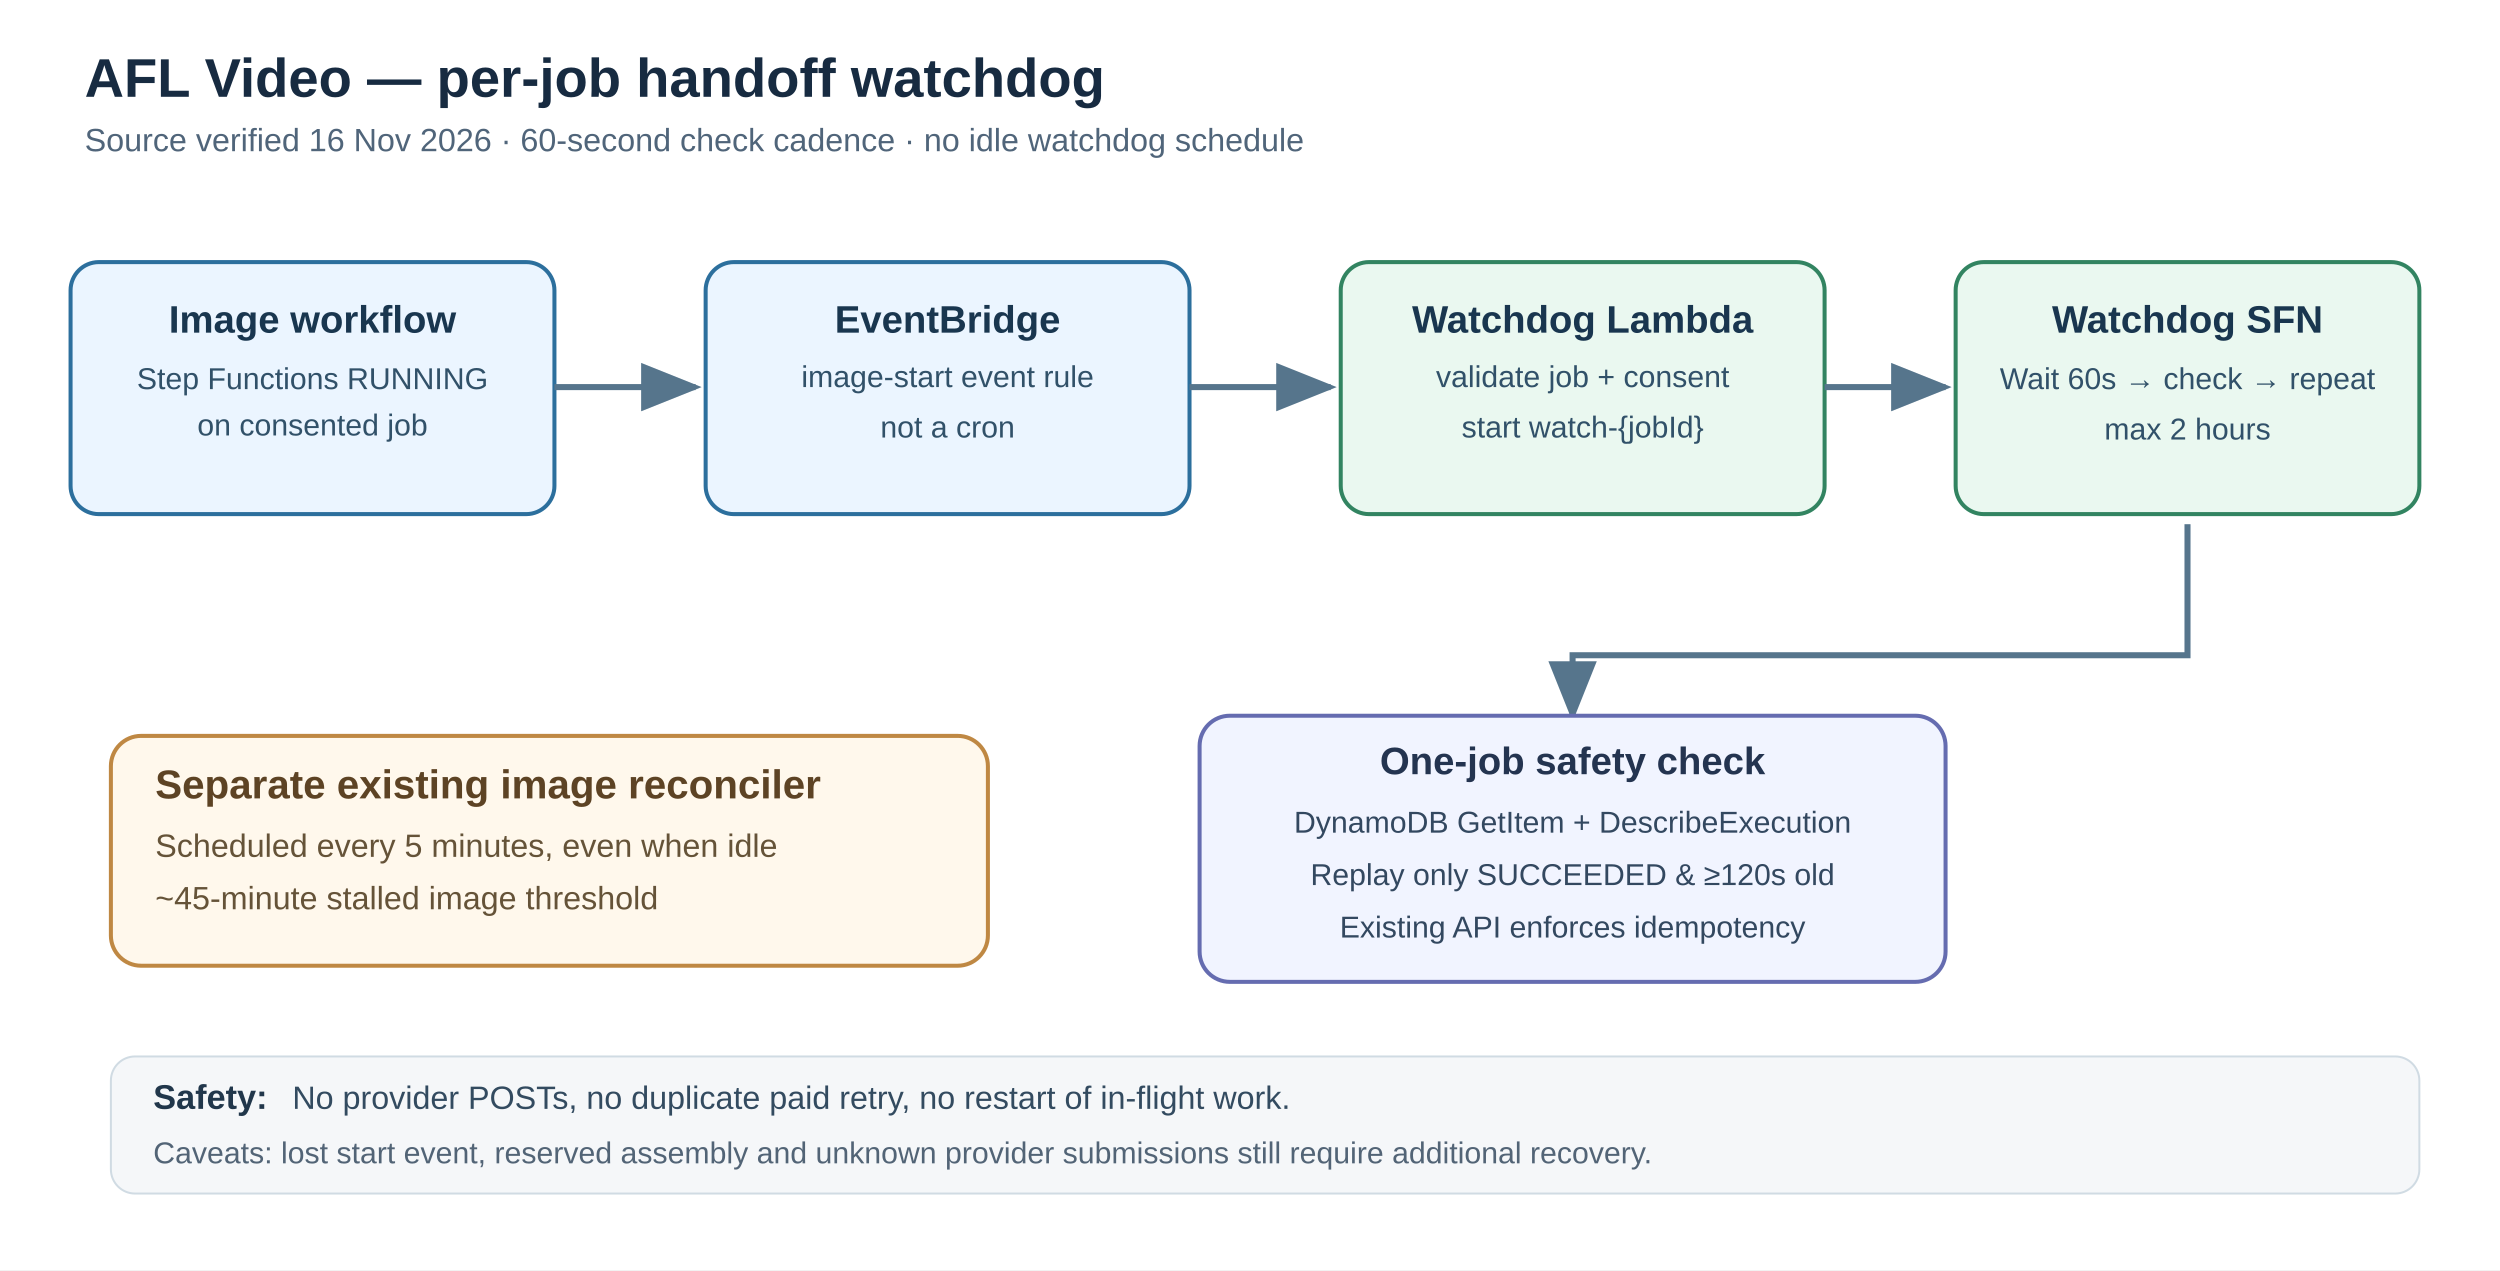
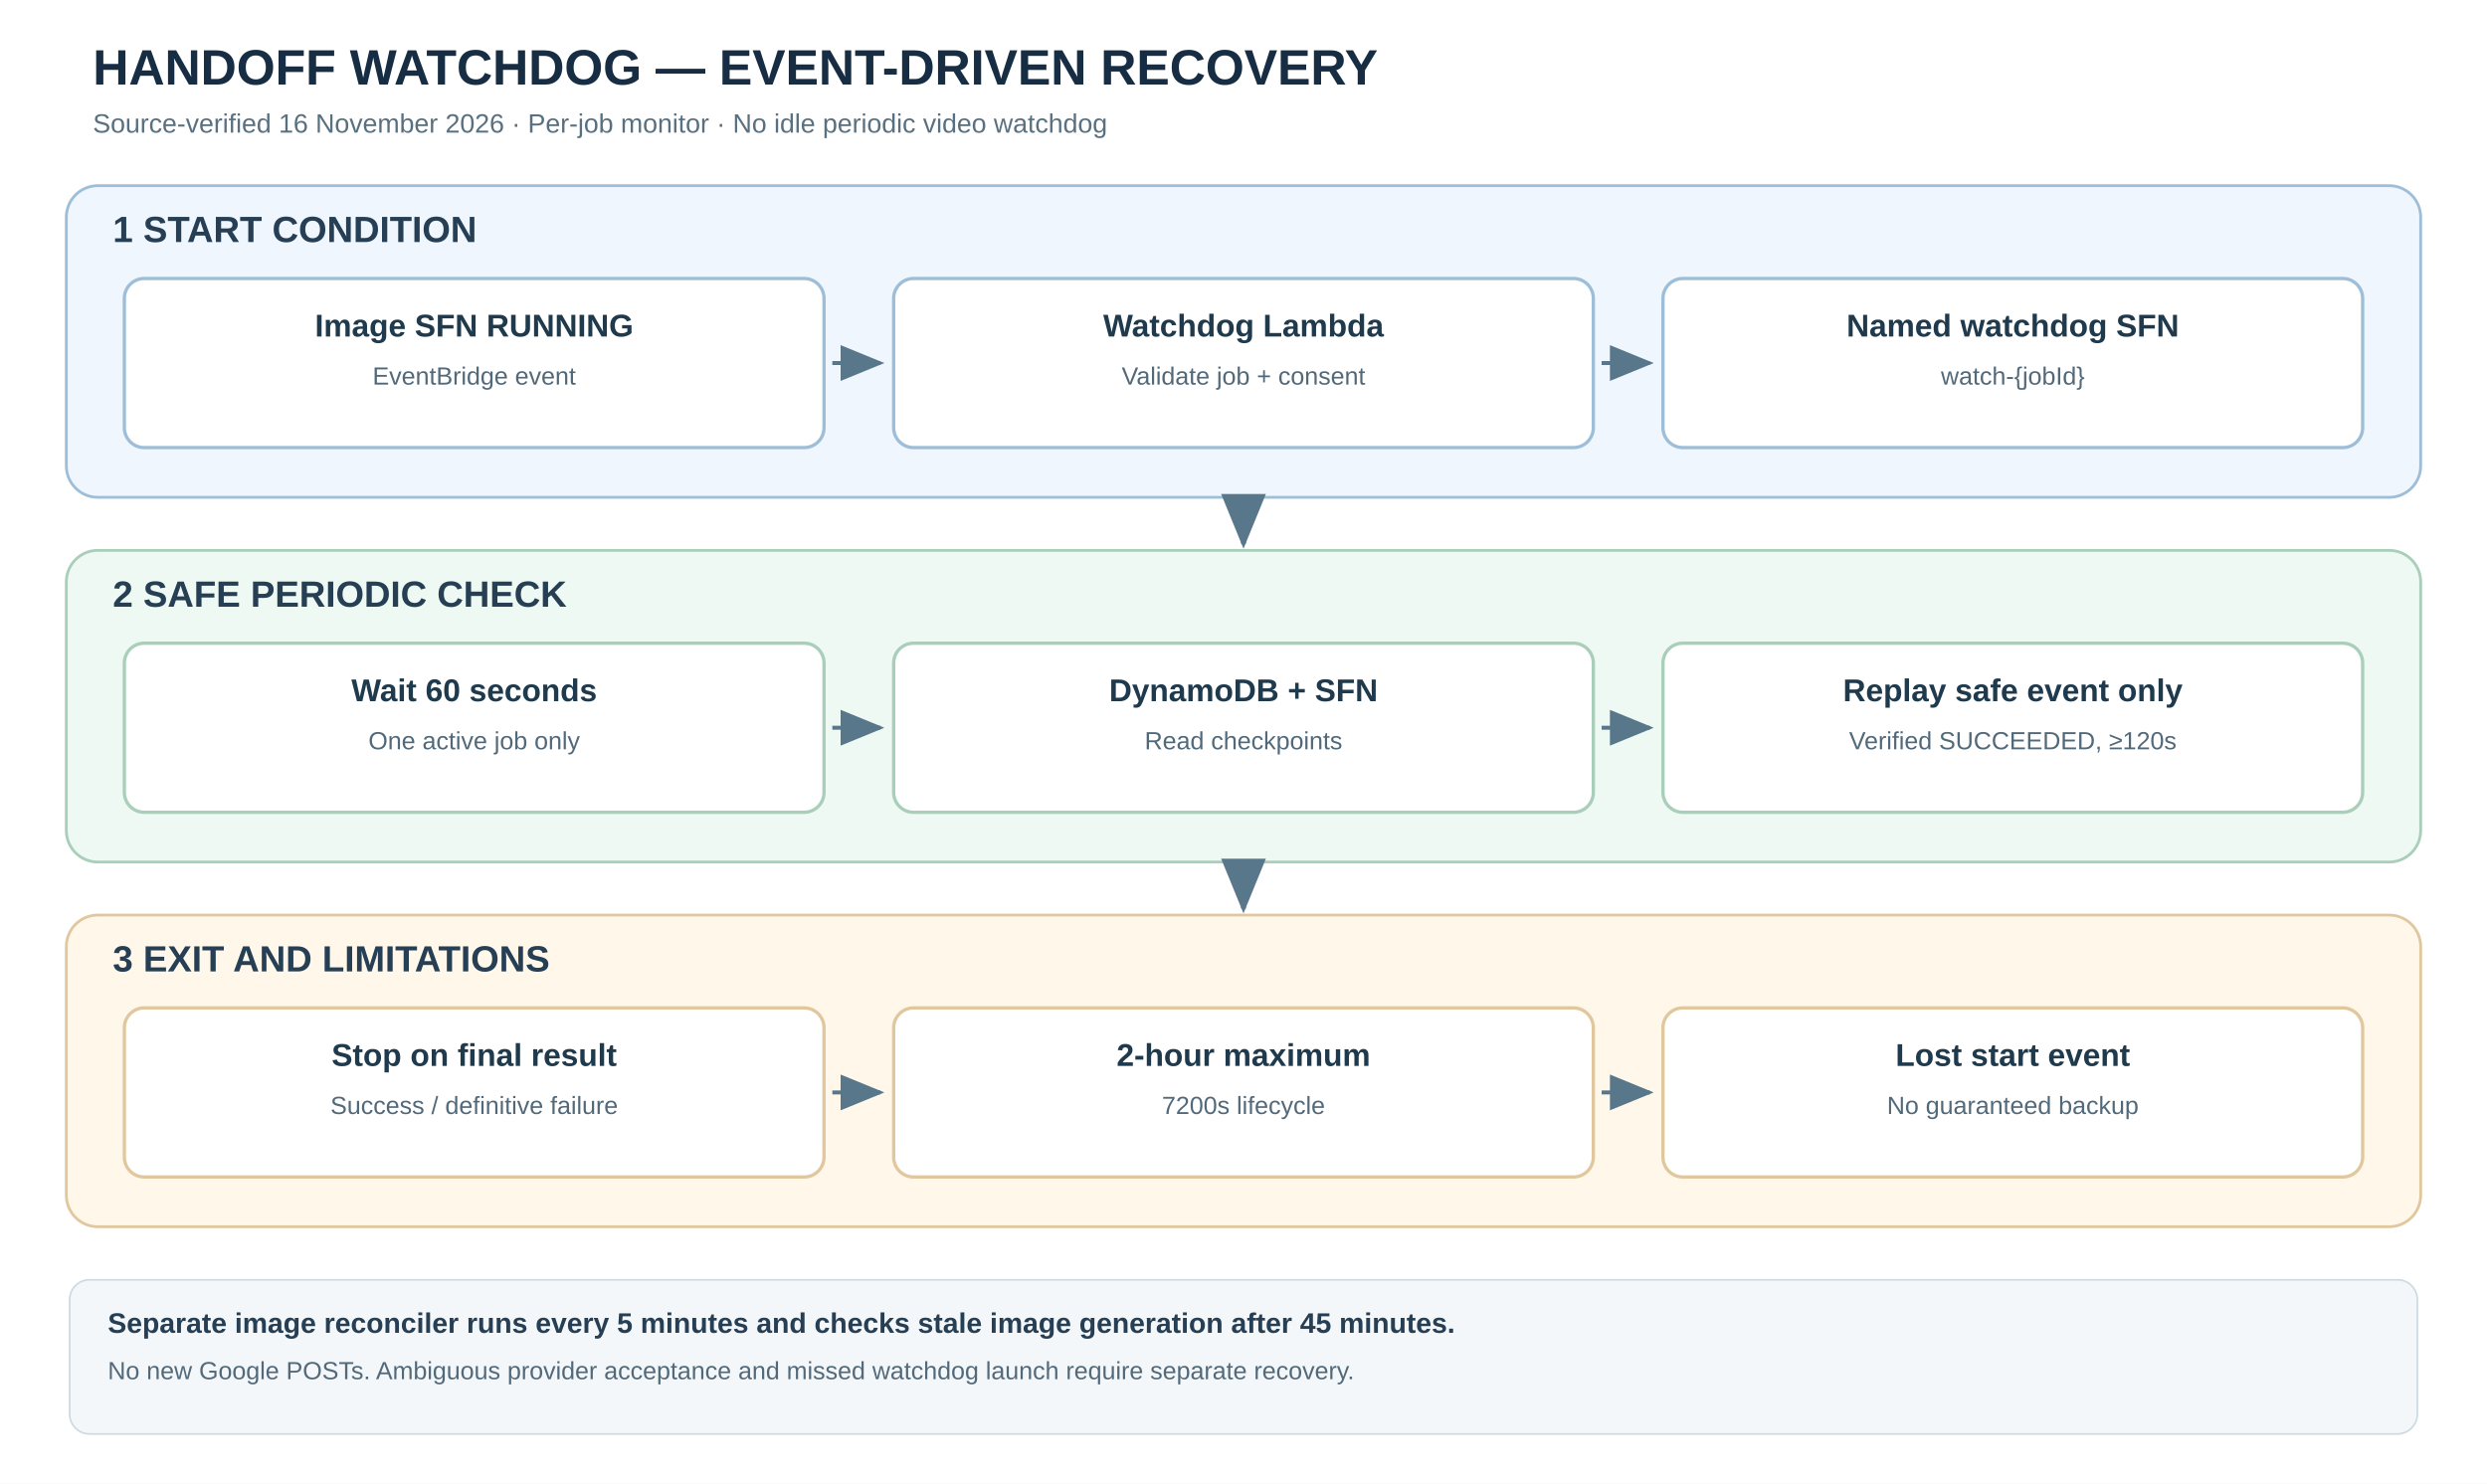
- <svg xmlns="http://www.w3.org/2000/svg" width="1240" height="630" viewBox="0 0 1240 630" role="img" aria-label="Event-driven AFL per-job watchdog architecture and safeguards">
+ <svg xmlns="http://www.w3.org/2000/svg" width="1500" height="895" viewBox="0 0 1500 895" role="img" aria-label="HANDOFF WATCHDOG — EVENT-DRIVEN RECOVERY. Source-verified 16 November 2026  ·  Per-job monitor  ·  No idle periodic video watchdog">
  <defs>
-     <marker id="arr" markerWidth="10" markerHeight="8" refX="9" refY="4" orient="auto">
-       <path d="M0 0 L10 4 L0 8Z" fill="#56758c" />
+     <marker id="arr" markerWidth="11" markerHeight="9" refX="10" refY="4.5" orient="auto">
+       <path d="M0 0L11 4.5L0 9Z" fill="#58778A" />
    </marker>
  </defs>
-   <rect width="1240" height="630" fill="#fff" />
-   <text x="42" y="48" font-family="Arial" font-size="27" font-weight="700" fill="#172b41">AFL Video — per-job handoff watchdog</text>
-   <text x="42" y="75" font-family="Arial" font-size="16" fill="#50657a">Source verified 16 Nov 2026  ·  60-second check cadence  ·  no idle watchdog schedule</text>
-   <g font-family="Arial" text-anchor="middle">
-     <rect x="35" y="130" width="240" height="125" rx="14" fill="#ebf5ff" stroke="#2c6f9d" stroke-width="2" />
-     <text x="155" y="165" font-size="19" font-weight="700" fill="#19364f">Image workflow</text>
-     <text x="155" y="193" font-size="15" fill="#315169">Step Functions RUNNING</text>
-     <text x="155" y="216" font-size="15" fill="#315169">on consented job</text>
-     <rect x="350" y="130" width="240" height="125" rx="14" fill="#ebf5ff" stroke="#2c6f9d" stroke-width="2" />
-     <text x="470" y="165" font-size="19" font-weight="700" fill="#19364f">EventBridge</text>
-     <text x="470" y="192" font-size="15" fill="#315169">image-start event rule</text>
-     <text x="470" y="217" font-size="15" fill="#315169">not a cron</text>
-     <rect x="665" y="130" width="240" height="125" rx="14" fill="#eaf8f0" stroke="#328461" stroke-width="2" />
-     <text x="785" y="165" font-size="19" font-weight="700" fill="#19364f">Watchdog Lambda</text>
-     <text x="785" y="192" font-size="15" fill="#315169">validate job + consent</text>
-     <text x="785" y="217" font-size="15" fill="#315169">start watch-{jobId}</text>
-     <rect x="970" y="130" width="230" height="125" rx="14" fill="#eaf8f0" stroke="#328461" stroke-width="2" />
-     <text x="1085" y="165" font-size="19" font-weight="700" fill="#19364f">Watchdog SFN</text>
-     <text x="1085" y="193" font-size="15" fill="#315169">Wait 60s → check → repeat</text>
-     <text x="1085" y="218" font-size="15" fill="#315169">max 2 hours</text>
+   <rect width="1500" height="895" fill="#fff" />
+   <g font-family="Arial, Helvetica, sans-serif">
+     <text x="56" y="51" font-size="30" font-weight="700" fill="#172D43">HANDOFF WATCHDOG — EVENT-DRIVEN RECOVERY</text>
+     <text x="56" y="80" font-size="16" fill="#587080">Source-verified 16 November 2026  ·  Per-job monitor  ·  No idle periodic video watchdog</text>
+     <rect x="40" y="112" width="1420" height="188" rx="19" fill="#EFF6FE" stroke="#9EBED8" stroke-width="1.7" />
+     <text x="68" y="146" font-size="22" font-weight="700" fill="#263F54">1   START CONDITION</text>
+     <rect x="75" y="168" width="422" height="102" rx="12" fill="#fff" stroke="#9EBED8" stroke-width="2" />
+     <text x="286" y="203" font-size="19" font-weight="700" text-anchor="middle" fill="#1F3A4D">Image SFN RUNNING</text>
+     <text x="286" y="232" font-size="15" text-anchor="middle" fill="#52697A">EventBridge event</text>
+     <path d="M502 219H531" stroke="#58778A" stroke-width="2.4" fill="none" marker-end="url(#arr)" />
+     <rect x="539" y="168" width="422" height="102" rx="12" fill="#fff" stroke="#9EBED8" stroke-width="2" />
+     <text x="750" y="203" font-size="19" font-weight="700" text-anchor="middle" fill="#1F3A4D">Watchdog Lambda</text>
+     <text x="750" y="232" font-size="15" text-anchor="middle" fill="#52697A">Validate job + consent</text>
+     <path d="M966 219H995" stroke="#58778A" stroke-width="2.4" fill="none" marker-end="url(#arr)" />
+     <rect x="1003" y="168" width="422" height="102" rx="12" fill="#fff" stroke="#9EBED8" stroke-width="2" />
+     <text x="1214" y="203" font-size="19" font-weight="700" text-anchor="middle" fill="#1F3A4D">Named watchdog SFN</text>
+     <text x="1214" y="232" font-size="15" text-anchor="middle" fill="#52697A">watch-{jobId}</text>
+     <path d="M750 301V328" stroke="#58778A" stroke-width="3" fill="none" marker-end="url(#arr)" />
+     <rect x="40" y="332" width="1420" height="188" rx="19" fill="#EDF9F2" stroke="#A9CEB9" stroke-width="1.7" />
+     <text x="68" y="366" font-size="22" font-weight="700" fill="#263F54">2   SAFE PERIODIC CHECK</text>
+     <rect x="75" y="388" width="422" height="102" rx="12" fill="#fff" stroke="#A9CEB9" stroke-width="2" />
+     <text x="286" y="423" font-size="19" font-weight="700" text-anchor="middle" fill="#1F3A4D">Wait 60 seconds</text>
+     <text x="286" y="452" font-size="15" text-anchor="middle" fill="#52697A">One active job only</text>
+     <path d="M502 439H531" stroke="#58778A" stroke-width="2.4" fill="none" marker-end="url(#arr)" />
+     <rect x="539" y="388" width="422" height="102" rx="12" fill="#fff" stroke="#A9CEB9" stroke-width="2" />
+     <text x="750" y="423" font-size="19" font-weight="700" text-anchor="middle" fill="#1F3A4D">DynamoDB + SFN</text>
+     <text x="750" y="452" font-size="15" text-anchor="middle" fill="#52697A">Read checkpoints</text>
+     <path d="M966 439H995" stroke="#58778A" stroke-width="2.4" fill="none" marker-end="url(#arr)" />
+     <rect x="1003" y="388" width="422" height="102" rx="12" fill="#fff" stroke="#A9CEB9" stroke-width="2" />
+     <text x="1214" y="423" font-size="19" font-weight="700" text-anchor="middle" fill="#1F3A4D">Replay safe event only</text>
+     <text x="1214" y="452" font-size="15" text-anchor="middle" fill="#52697A">Verified SUCCEEDED, ≥120s</text>
+     <path d="M750 521V548" stroke="#58778A" stroke-width="3" fill="none" marker-end="url(#arr)" />
+     <rect x="40" y="552" width="1420" height="188" rx="19" fill="#FFF8EA" stroke="#E0C79D" stroke-width="1.7" />
+     <text x="68" y="586" font-size="22" font-weight="700" fill="#263F54">3   EXIT AND LIMITATIONS</text>
+     <rect x="75" y="608" width="422" height="102" rx="12" fill="#fff" stroke="#E0C79D" stroke-width="2" />
+     <text x="286" y="643" font-size="19" font-weight="700" text-anchor="middle" fill="#1F3A4D">Stop on final result</text>
+     <text x="286" y="672" font-size="15" text-anchor="middle" fill="#52697A">Success / definitive failure</text>
+     <path d="M502 659H531" stroke="#58778A" stroke-width="2.4" fill="none" marker-end="url(#arr)" />
+     <rect x="539" y="608" width="422" height="102" rx="12" fill="#fff" stroke="#E0C79D" stroke-width="2" />
+     <text x="750" y="643" font-size="19" font-weight="700" text-anchor="middle" fill="#1F3A4D">2-hour maximum</text>
+     <text x="750" y="672" font-size="15" text-anchor="middle" fill="#52697A">7200s lifecycle</text>
+     <path d="M966 659H995" stroke="#58778A" stroke-width="2.4" fill="none" marker-end="url(#arr)" />
+     <rect x="1003" y="608" width="422" height="102" rx="12" fill="#fff" stroke="#E0C79D" stroke-width="2" />
+     <text x="1214" y="643" font-size="19" font-weight="700" text-anchor="middle" fill="#1F3A4D">Lost start event</text>
+     <text x="1214" y="672" font-size="15" text-anchor="middle" fill="#52697A">No guaranteed backup</text>
+     <rect x="42" y="772" width="1416" height="93" rx="12" fill="#F4F7F9" stroke="#CBD9E0" />
+     <text x="65" y="804" font-size="17" font-weight="700" fill="#263F54">Separate image reconciler runs every 5 minutes and checks stale image generation after 45 minutes.</text>
+     <text x="65" y="832" font-size="15" fill="#52697A">No new Google POSTs. Ambiguous provider acceptance and missed watchdog launch require separate recovery.</text>
  </g>
-   <g fill="none" stroke="#56758c" stroke-width="3" marker-end="url(#arr)">
-     <path d="M275 192 H345" />
-     <path d="M590 192 H660" />
-     <path d="M905 192 H965" />
-     <path d="M1085 260 V325 H780 V355" />
-   </g>
-   <rect x="595" y="355" width="370" height="132" rx="15" fill="#f1f4ff" stroke="#656cb0" stroke-width="2" />
-   <text x="780" y="384" text-anchor="middle" font-family="Arial" font-size="19" font-weight="700" fill="#243450">One-job safety check</text>
-   <text x="780" y="413" text-anchor="middle" font-family="Arial" font-size="15" fill="#334860">DynamoDB GetItem + DescribeExecution</text>
-   <text x="780" y="439" text-anchor="middle" font-family="Arial" font-size="15" fill="#334860">Replay only SUCCEEDED &amp; ≥120s old</text>
-   <text x="780" y="465" text-anchor="middle" font-family="Arial" font-size="15" fill="#334860">Existing API enforces idempotency</text>
-   <rect x="55" y="365" width="435" height="114" rx="15" fill="#fff8ec" stroke="#bf8843" stroke-width="2" />
-   <text x="77" y="396" font-family="Arial" font-size="20" font-weight="700" fill="#5d4324">Separate existing image reconciler</text>
-   <text x="77" y="425" font-family="Arial" font-size="16" fill="#655338">Scheduled every 5 minutes, even when idle</text>
-   <text x="77" y="451" font-family="Arial" font-size="16" fill="#655338">~45-minute stalled image threshold</text>
-   <rect x="55" y="524" width="1145" height="68" rx="12" fill="#f5f7f9" stroke="#d0dbe3" />
-   <text x="76" y="550" font-family="Arial" font-size="17" font-weight="700" fill="#21374b">Safety:</text>
-   <text x="145" y="550" font-family="Arial" font-size="16" fill="#334b60">No provider POSTs, no duplicate paid retry, no restart of in-flight work.</text>
-   <text x="76" y="577" font-family="Arial" font-size="15" fill="#526476">Caveats: lost start event, reserved assembly and unknown provider submissions still require additional recovery.</text>
</svg>
